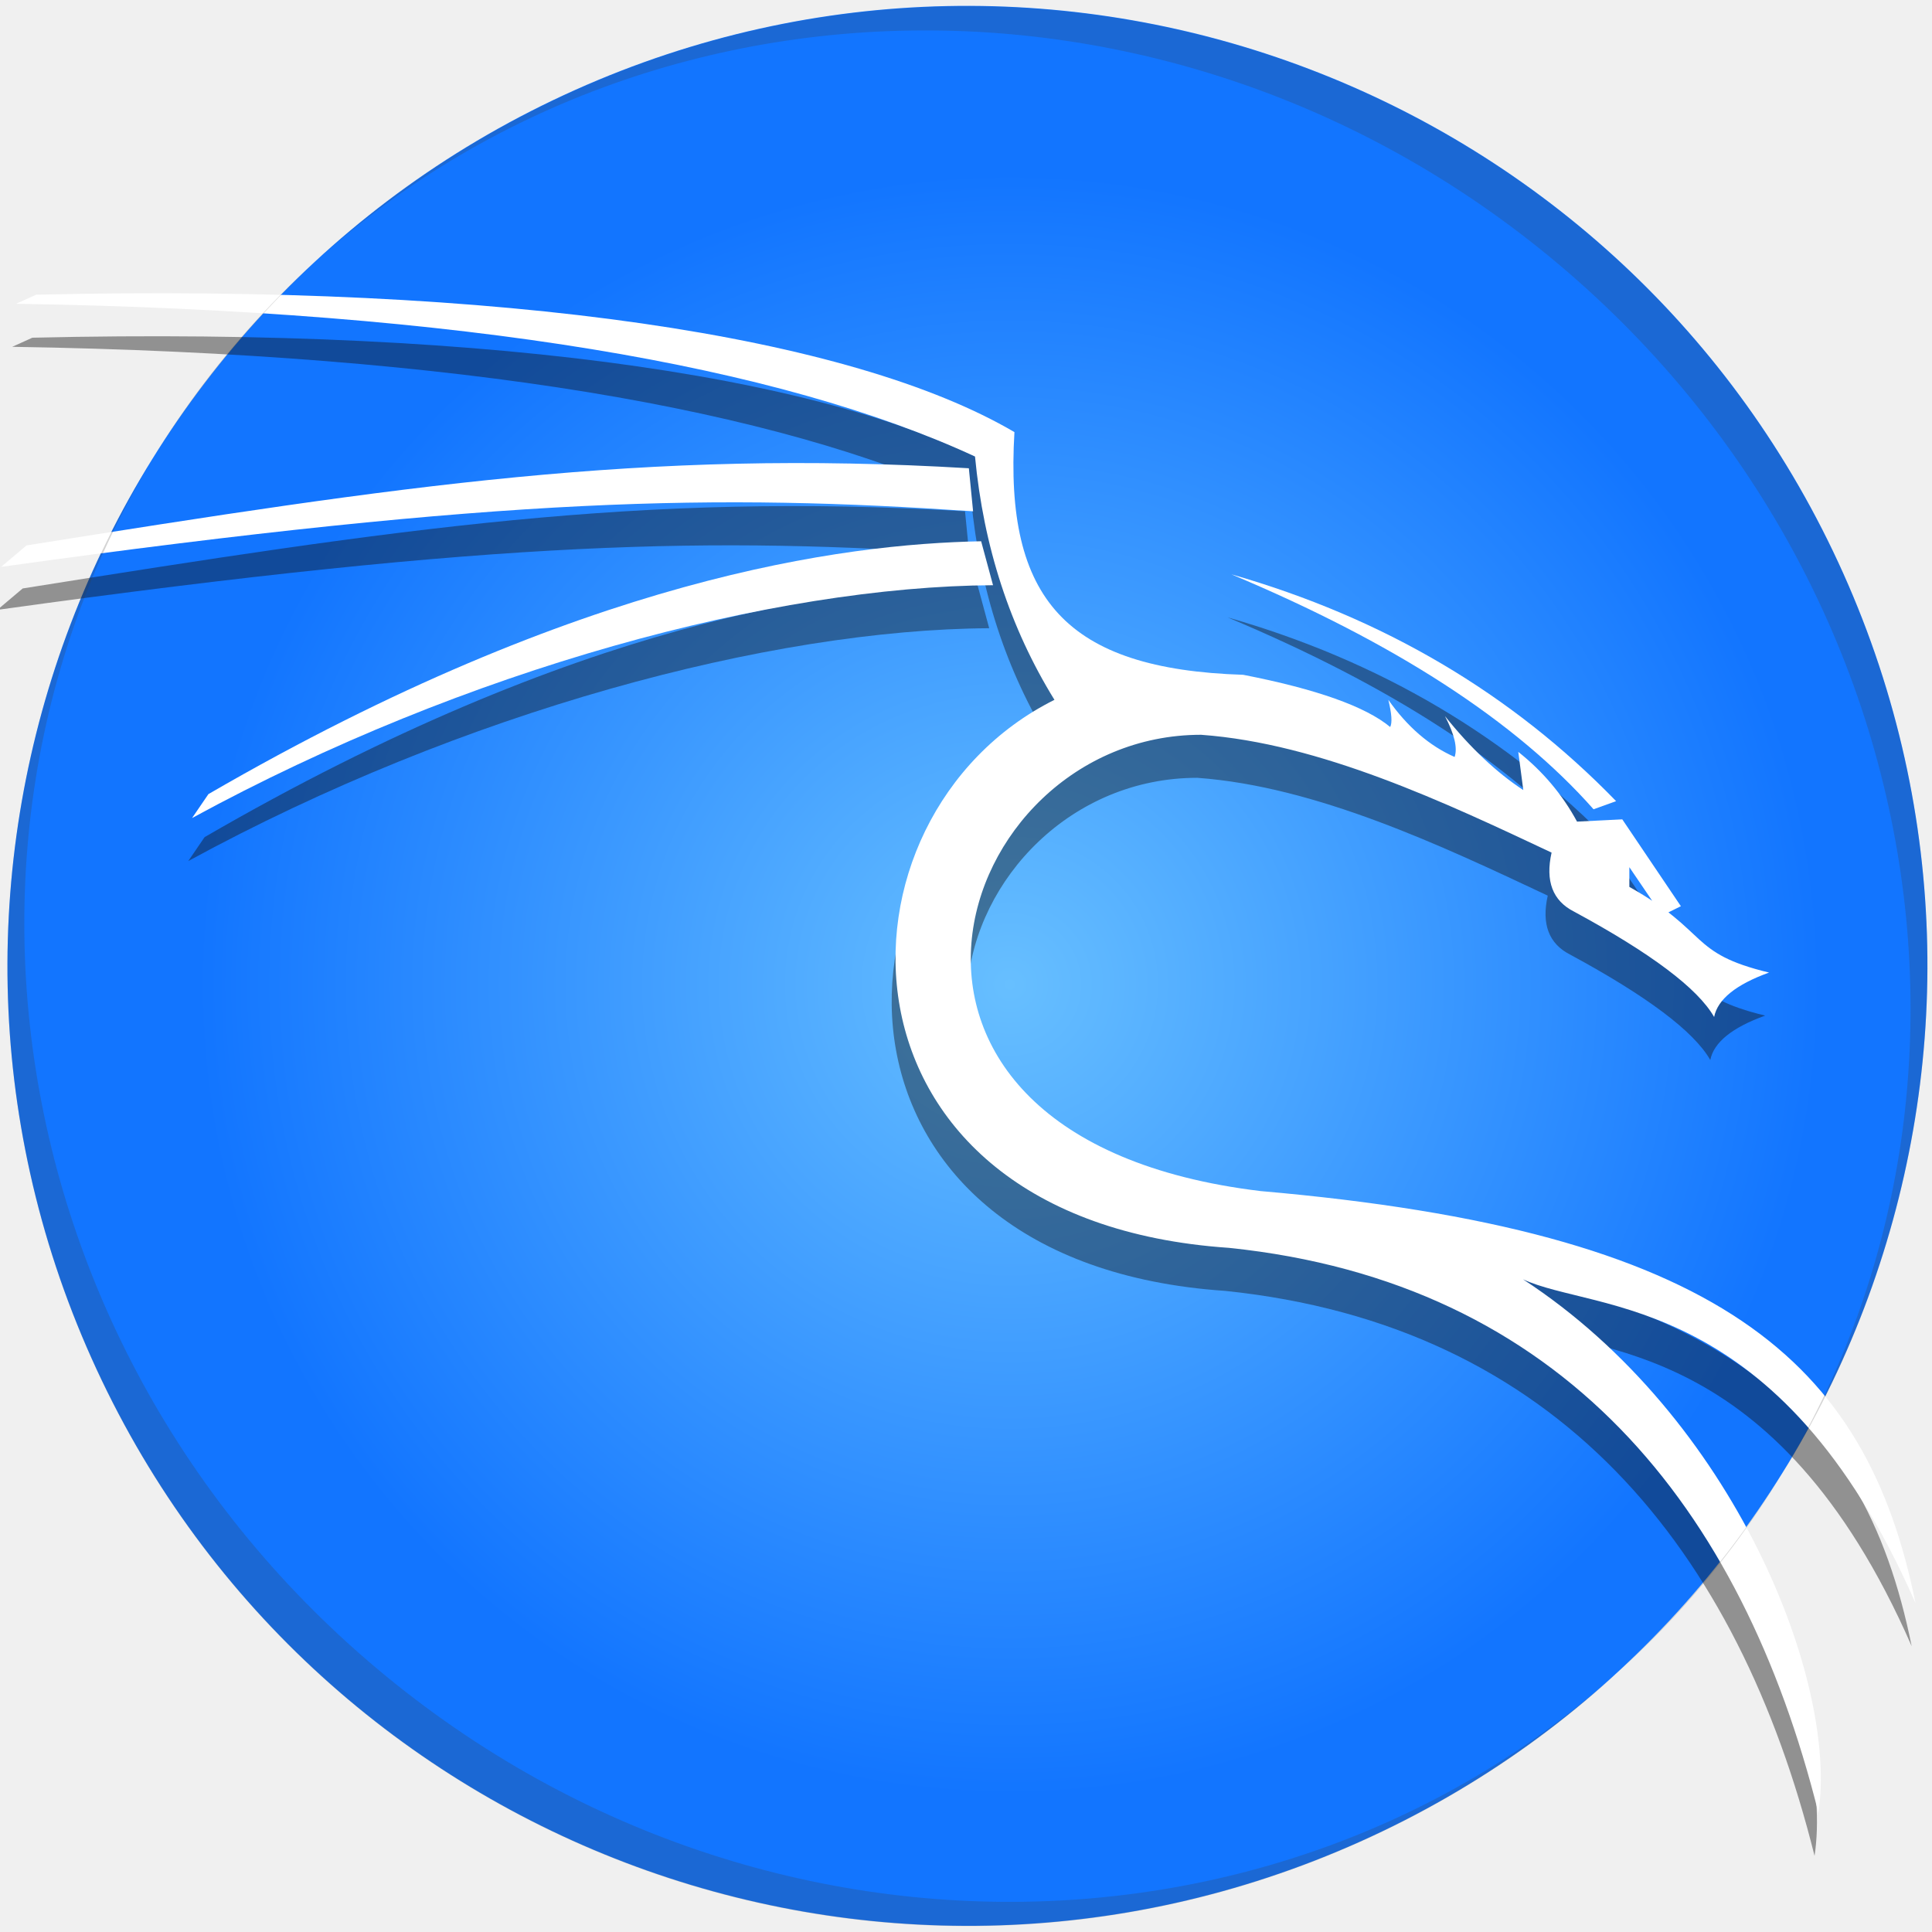
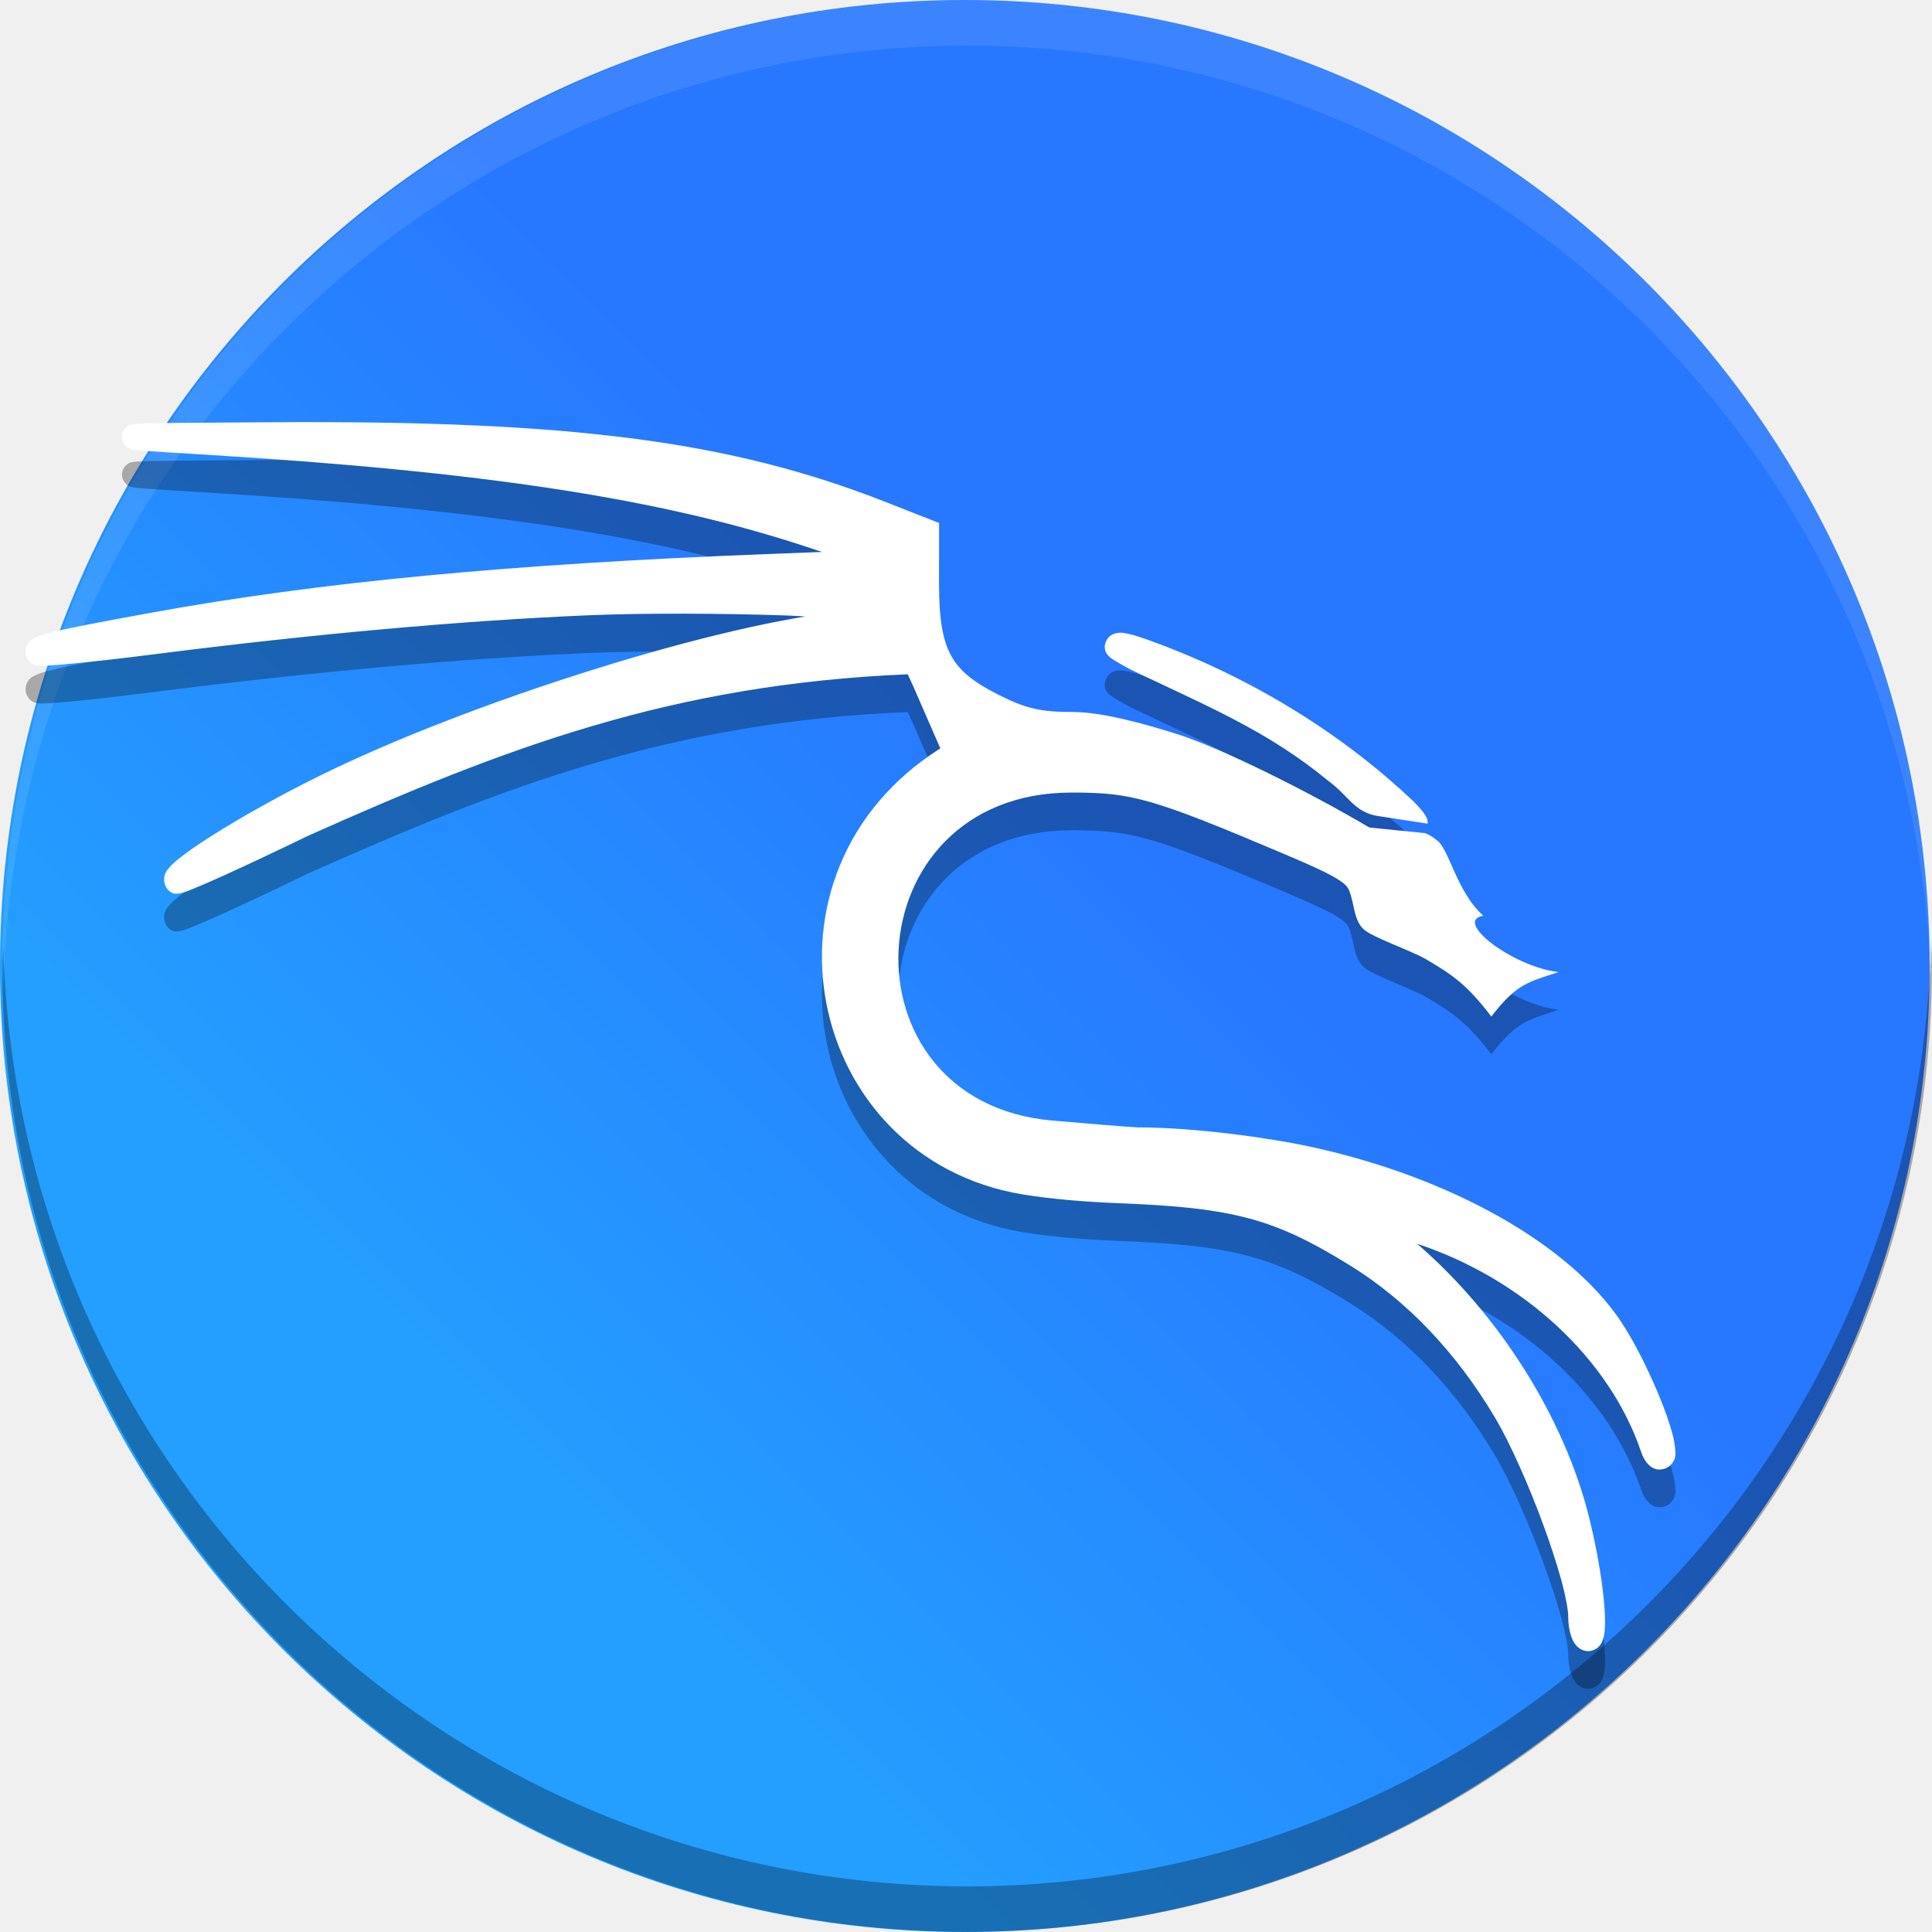
- <svg xmlns="http://www.w3.org/2000/svg" version="1.1" id="Layer_1" x="0px" y="0px" width="64px" height="64px" viewBox="0 0 64 64" enable-background="new 0 0 64 64" xml:space="preserve">
-   <defs id="defs6">
-     <radialGradient id="fillGrad0" cx="371.635" cy="372.764" fx="371.635" fy="372.764" r="304.56" gradientUnits="userSpaceOnUse">
-       <stop offset="0.000%" style="stop-color:rgb(103,191,255);stop-opacity:1.000" id="stop440" />
-       <stop offset="100.000%" style="stop-color:rgb(18,117,255);stop-opacity:1.000" id="stop442" />
-     </radialGradient>
+ <svg xmlns="http://www.w3.org/2000/svg" xmlns:xlink="http://www.w3.org/1999/xlink" version="1" viewBox="0 0 512 512">
+   <defs>
+     <linearGradient id="b" x1="211.18" x2="349.73" y1="370.82" y2="232.27" gradientTransform="matrix(1.0606 0 0 1.0606 -62.005 -15.504)" gradientUnits="userSpaceOnUse">
+       <stop stop-color="#249eff" offset="0" />
+       <stop stop-color="#2777ff" offset="1" />
+     </linearGradient>
+     <linearGradient id="c" x1="211.18" x2="349.73" y1="370.82" y2="232.27" gradientTransform="matrix(1.0606,0,0,1.0606,-62.005,-15.504)" gradientUnits="userSpaceOnUse" xlink:href="#b" />
+     <linearGradient id="a" x1="211.18" x2="349.73" y1="370.82" y2="232.27" gradientTransform="matrix(1.2053 0 0 1.2067 -106.23 -52.911)" gradientUnits="userSpaceOnUse" xlink:href="#b" />
  </defs>
-   <g id="g484" transform="matrix(0.08831424,0,0,0.08831424,0.2545425,0.2115272)">
-     <path transform="rotate(-24.13,360,359.89)" fill="url(#fillGrad0)" stroke="#000000" fill-opacity="1" stroke-opacity="0" fill-rule="nonzero" stroke-width="0" stroke-linejoin="miter" stroke-linecap="square" d="m 360,-0.11 c 198.82,0 360,161.18 360,360 0,198.82 -161.18,360 -360,360 -198.82,0 -360,-161.18 -360,-360 0,-198.82 161.18,-360 360,-360 z" id="path447" style="fill:url(#fillGrad0)" />
-     <path fill="#111111" stroke="#000000" fill-opacity="0.424" stroke-opacity="0" fill-rule="nonzero" stroke-width="0" stroke-linejoin="miter" stroke-linecap="square" d="m 360.68,205.52 c -95.73,-6.45 -173.99,-5.65 -364.57,20.85 l 9.52,-8.04 c 140.81,-22.4 231.68,-36.24 353.46,-28.94 z" id="path449" />
-     <path fill="#111111" stroke="#000000" fill-opacity="0.424" stroke-opacity="0" fill-rule="nonzero" stroke-width="0" stroke-linejoin="miter" stroke-linecap="square" d="m 368.16,233.25 c -82.08,0.47 -197.4,31.17 -300.44,87.34 l 6.14,-8.98 C 214.3,230.17 312.01,217.78 363.7,216.77 Z" id="path451" />
-     <path fill="#111111" stroke="#000000" fill-opacity="0.424" stroke-opacity="0" fill-rule="nonzero" stroke-width="0" stroke-linejoin="miter" stroke-linecap="square" d="M 677.75,693.73 C 649.09,578.86 581.54,494.72 456.66,481.81 302.52,471.34 303.44,320.08 391.2,276.24 Q 366.21,235.75 361.4,184.98 C 288.66,151.33 170.76,130.36 1.71,127.69 l 7.54,-3.41 c 177.44,-4.18 305.86,15.7 366.94,51.55 -3.75,62.5 19.27,88.92 85.81,91.03 q 41.25,8.05 55.13,19.57 1.22,-2.34 -0.69,-10.19 10.73,15.23 24.86,21.44 1.73,-5.11 -3.63,-15.34 14.24,17.81 29.39,27.76 l -1.88,-14.33 q 13.82,10.97 22.04,26.16 l 16.97,-0.85 21.98,32.58 -7.03,3.47 -12.29,-18.12 v 7.4 c 30.28,17.04 22.07,24.81 52.39,32.14 q -18.63,6.72 -20.6,16.66 -9.19,-16.08 -52.57,-39.54 -11.99,-6.09 -8.4,-22.12 c -39.57,-18.63 -86.82,-40.98 -131.48,-44.19 -94.37,0 -142.75,151.26 22.3,171.15 172.12,14.97 227.22,63.29 245.69,154.57 C 662.98,498.07 593.7,506.17 566.94,493.6 c 79.55,51.85 118.28,151.23 110.81,200.13 z" id="path453" />
-     <path fill="#111111" stroke="#000000" fill-opacity="0.424" stroke-opacity="0" fill-rule="nonzero" stroke-width="0" stroke-linejoin="miter" stroke-linecap="square" d="m 593.41,317.3 8.46,-3.06 q -58.84,-60.62 -144.31,-85.07 92.05,38.58 135.85,88.13 z" id="path455" />
-     <path fill="#ffffff" stroke="#000000" fill-opacity="1" stroke-opacity="0" fill-rule="nonzero" stroke-width="0" stroke-linejoin="miter" stroke-linecap="square" d="m 362.12,189.39 c -95.73,-6.46 -174,-5.66 -364.57,20.84 l 9.52,-8.04 c 140.81,-22.4 231.68,-36.23 353.46,-28.94 z" id="path457" />
-     <path fill="#ffffff" stroke="#000000" fill-opacity="1" stroke-opacity="0" fill-rule="nonzero" stroke-width="0" stroke-linejoin="miter" stroke-linecap="square" d="m 369.6,217.11 c -82.09,0.48 -197.4,31.17 -300.44,87.34 l 6.14,-8.98 c 140.44,-81.43 238.15,-93.83 289.84,-94.84 z" id="path459" />
-     <path fill="#ffffff" stroke="#000000" fill-opacity="1" stroke-opacity="0" fill-rule="nonzero" stroke-width="0" stroke-linejoin="miter" stroke-linecap="square" d="M 679.19,677.59 C 650.53,562.72 582.98,478.58 458.1,465.67 303.96,455.21 304.88,303.94 392.64,260.11 q -24.99,-40.49 -29.8,-91.27 C 290.1,135.19 172.2,114.23 3.14,111.55 l 7.55,-3.4 c 177.43,-4.19 305.86,15.69 366.94,51.54 -3.75,62.5 19.27,88.93 85.81,91.03 q 41.25,8.06 55.13,19.58 1.22,-2.34 -0.69,-10.19 10.73,15.22 24.86,21.43 1.72,-5.11 -3.63,-15.33 14.23,17.8 29.39,27.75 l -1.88,-14.33 q 13.82,10.97 22.04,26.16 l 16.97,-0.85 21.98,32.58 -7.03,3.47 -12.3,-18.11 v 7.39 c 30.29,17.05 22.08,24.82 52.4,32.14 q -18.63,6.73 -20.6,16.66 -9.19,-16.07 -52.57,-39.54 -12,-6.09 -8.4,-22.12 c -39.57,-18.63 -86.82,-40.98 -131.48,-44.19 -94.38,0 -142.75,151.26 22.3,171.15 172.12,14.97 227.22,63.29 245.69,154.57 -51.2,-117 -120.48,-108.91 -147.24,-121.48 79.55,51.85 118.27,151.24 110.81,200.13 z" id="path461" />
-     <path fill="#ffffff" stroke="#000000" fill-opacity="1" stroke-opacity="0" fill-rule="nonzero" stroke-width="0" stroke-linejoin="miter" stroke-linecap="square" d="m 594.85,301.16 8.46,-3.05 Q 544.46,237.48 459,213.03 q 92.05,38.59 135.85,88.13 z" id="path463" />
-     <path fill="#3f3f3f" stroke="#000000" fill-opacity="0.22" stroke-opacity="0" fill-rule="nonzero" stroke-width="0" stroke-linejoin="miter" stroke-linecap="square" d="M 212.86,31.45 C 394.31,-49.82 607.29,31.4 688.55,212.86 769.82,394.31 688.6,607.29 507.14,688.55 325.69,769.82 112.71,688.6 31.44,507.14 -49.82,325.69 31.4,112.71 212.86,31.45 Z M 138.48,623.46 C 290.8,751.53 513.45,737.4 635.79,591.89 758.14,446.39 733.84,224.61 581.52,96.54 429.21,-31.53 206.55,-17.4 84.21,128.11 -38.14,273.61 -13.84,495.39 138.48,623.46 Z" id="path465" />
+   <g transform="translate(.55099)">
+     <g stroke-width="1">
+       <circle cx="255.99" cy="256" r="225" fill="url(#c)" />
+       <path d="m480.77 249.78a225 225 0 0 1-224.78 220.6 225 225 0 0 1-224.78-218.8 225 225 0 0 0-0.22 4.402 225 225 0 0 0 225 225 225 225 0 0 0 225-225 225 225 0 0 0-0.22-6.214z" opacity=".3" />
+       <path d="m255.99 31.001a225 225 0 0 0-225 225 225 225 0 0 0 0.22 6.204 225 225 0 0 1 224.78-220.59 225 225 0 0 1 224.78 218.79 225 225 0 0 0 0.22-4.391 225 225 0 0 0-225-225z" fill="#fff" opacity=".1" />
+       <ellipse cx="255.14" cy="256" rx="255.69" ry="256" fill="url(#a)" stroke-width="1.137" />
+     </g>
+     <path d="m511.2 248.92a255.69 256 0 0 1-255.44 250.99 255.69 256 0 0 1-255.44-248.95 255.69 256 0 0 0-0.25 5.008 255.69 256 0 0 0 255.69 256 255.69 256 0 0 0 255.69-256 255.69 256 0 0 0-0.25-7.07z" opacity=".3" stroke-width="1.137" />
+     <path d="m255.76 0.001a255.69 256 0 0 0-255.69 256 255.69 256 0 0 0 0.25 7.059 255.69 256 0 0 1 255.44-250.98 255.69 256 0 0 1 255.44 248.92 255.69 256 0 0 0 0.25-4.996 255.69 256 0 0 0-255.69-256z" fill="#fff" opacity=".1" stroke-width="1.137" />
+     <path d="m311.67 204.63c-8.986-2.854-20.241-5.946-27.901-5.946-8.664 0-12.511-0.904-19.949-4.684-6.565-3.335-10.176-6.288-12.379-10.354-2.202-4.065-3.13-9.733-3.13-18.672v-16.383l-14.196-5.574c-41.238-16.188-83.361-21.615-162.38-21.122-11.223 0.07-19.647 0.123-25.586 0.188-5.939 0.064-9.184 0.113-10.847 0.268-0.208 0.019-0.392 0.037-0.649 0.085-0.128 0.024-0.271 0.05-0.511 0.126-0.24 0.076-0.571 0.05-1.35 0.799-0.39 0.374-0.957 1.147-1.024 2.208-0.067 1.06 0.435 1.974 0.817 2.413 0.765 0.879 1.126 0.859 1.371 0.953 0.489 0.188 0.648 0.19 0.852 0.227 0.818 0.145 1.715 0.213 3.185 0.326 2.94 0.225 7.718 0.512 14.104 0.895 75.641 4.536 122.62 11.76 161.73 24.739l3.465 1.151-14.651 0.563c-67.708 2.605-118.58 7.437-162.87 15.496-13.405 2.439-21.377 3.96-26.03 5.081-2.326 0.561-3.748 0.936-5.063 1.613-0.657 0.338-1.53 0.682-2.17 2.175-0.32 0.747-0.372 1.805-0.122 2.579 0.249 0.774 0.652 1.251 0.977 1.577 0.814 0.814 1.258 0.814 1.556 0.895 0.297 0.082 0.482 0.104 0.65 0.124 0.337 0.039 0.594 0.046 0.884 0.048 0.579 5e-3 1.25-0.022 2.079-0.069 1.658-0.095 3.911-0.282 6.651-0.546 5.48-0.529 12.878-1.368 20.918-2.394 42.17-5.381 81.733-8.938 115.1-10.352 15.244-0.646 36.083-0.524 53.032 0.055 1.854 0.063 2.913 0.181 4.663 0.255-35.416 5.793-92.888 24.49-129.04 42.369-10.457 5.17-20.717 10.947-28.231 15.712-3.757 2.383-6.811 4.493-8.963 6.255-1.076 0.881-1.917 1.633-2.632 2.549-0.357 0.458-0.725 0.936-0.98 1.836-0.255 0.9-0.089 2.706 0.932 3.727 1.236 1.236 2.056 0.999 2.459 0.997 0.403-2e-3 0.61-0.047 0.8-0.085 0.381-0.076 0.649-0.161 0.96-0.263 0.622-0.204 1.35-0.481 2.258-0.848 1.816-0.734 4.306-1.815 7.341-3.18 6.069-2.728 14.288-6.583 23.235-10.922 52.224-23.339 96.411-40.206 158.98-42.823 0.898 1.889 1.995 4.337 3.186 7.154l5.445 12.477c-51.997 32.877-35.652 108.59 21.731 118.19 7.551 1.234 16.148 1.97 26.036 2.363 30.078 1.195 40.907 4.138 60.891 16.527 15.009 9.305 28.051 22.962 38.329 40.263 4.072 6.854 9.027 18.101 12.871 28.605 1.922 5.252 3.578 10.336 4.739 14.6 1.162 4.265 1.791 7.836 1.796 9.409 5e-3 1.94 0.242 3.699 0.76 5.256 0.259 0.778 0.567 1.515 1.162 2.279 0.595 0.764 1.748 1.757 3.397 1.757 1.094 0 2.208-0.594 2.795-1.203 0.588-0.609 0.84-1.176 1.03-1.681 0.378-1.011 0.483-1.909 0.558-2.95 0.15-2.083 0.036-4.669-0.261-7.737-0.593-6.136-1.96-14.085-3.916-21.937-6.593-26.462-23.925-53.822-45.578-72.465 28.163 9.346 50.969 30.455 59.336 55.05 0.433 1.272 0.932 2.34 1.863 3.34 0.466 0.5 1.057 1.063 2.183 1.361 1.126 0.297 2.865-0.154 3.715-1.005 1.7-1.7 1.383-3.134 1.3-4.372-0.083-1.238-0.347-2.527-0.73-3.989-0.765-2.924-2.036-6.48-3.611-10.284-3.149-7.609-7.436-16.078-11.483-21.576-15.054-20.449-46.908-37.269-82.78-44.641-8.556-1.758-27.951-4.72-43.986-4.72-1.167 0-16.816-1.315-22.482-1.81-57.063-4.983-53.228-86.924 5.093-86.924 8.291 0 13.419 0.372 21.095 2.582s17.924 6.345 35.641 13.86c7.728 3.278 12.087 5.324 14.304 6.844s2.414 2.04 3.07 4.25c0.798 2.686 0.963 6.5 3.279 8.663 2.316 2.163 12.046 5.458 16.361 7.854 7.357 4.308 11.087 6.908 17.509 15.303 6.837-8.823 9.726-9.08 17.83-11.78-12.084-1.349-28.116-13.621-19.938-14.921-7.388-6.623-9.067-18.263-12.662-20.265-0.835-0.714-1.775-1.224-2.747-1.629l-14.808-1.501c-15.914-9.412-39.012-20.931-50.658-24.665zm66.137 23.649c0-1.222-0.358-1.698-0.612-2.15s-0.52-0.817-0.82-1.196c-0.599-0.759-1.338-1.555-2.236-2.456-20.302-19.282-45.466-34.116-71.498-43.267-1.928-0.671-3.502-1.151-4.91-1.389-0.704-0.119-1.328-0.236-2.334-0.057-0.503 0.089-1.181 0.257-1.912 0.89-0.731 0.633-1.258 1.853-1.258 2.761 0 1.236 0.427 1.686 0.639 1.983 0.211 0.298 0.359 0.437 0.485 0.556 0.251 0.239 0.421 0.361 0.602 0.493 0.363 0.262 0.744 0.505 1.216 0.791 0.944 0.573 2.216 1.291 3.779 2.141 20.272 9.707 36.28 16.203 52.446 29.501 5.529 4.04 6.934 8.409 13.303 9.387z" color="#000000" color-rendering="auto" dominant-baseline="auto" image-rendering="auto" opacity=".3" shape-rendering="auto" solid-color="#000000" stroke-width=".667" style="font-feature-settings:normal;font-variant-alternates:normal;font-variant-caps:normal;font-variant-ligatures:normal;font-variant-numeric:normal;font-variant-position:normal;isolation:auto;mix-blend-mode:normal;shape-padding:0;text-decoration-color:#000000;text-decoration-line:none;text-decoration-style:solid;text-indent:0;text-orientation:mixed;text-transform:none;white-space:normal" />
+     <path d="m311.67 194.63c-8.986-2.854-20.241-5.946-27.901-5.946-8.664 0-12.511-0.904-19.949-4.684-6.565-3.335-10.176-6.288-12.379-10.354-2.202-4.065-3.13-9.733-3.13-18.672v-16.383l-14.196-5.574c-41.238-16.188-83.361-21.615-162.38-21.122-11.223 0.07-19.647 0.123-25.586 0.188-5.939 0.064-9.184 0.113-10.847 0.268-0.208 0.019-0.392 0.037-0.649 0.085-0.128 0.024-0.271 0.05-0.511 0.126-0.24 0.076-0.571 0.05-1.35 0.799-0.39 0.374-0.957 1.147-1.024 2.208-0.067 1.06 0.435 1.974 0.817 2.413 0.765 0.879 1.126 0.859 1.371 0.953 0.489 0.188 0.648 0.19 0.852 0.227 0.818 0.145 1.715 0.213 3.185 0.326 2.94 0.225 7.718 0.512 14.104 0.895 75.641 4.536 122.62 11.76 161.73 24.739l3.465 1.151-14.651 0.563c-67.708 2.605-118.58 7.437-162.87 15.496-13.405 2.439-21.377 3.96-26.03 5.081-2.326 0.561-3.748 0.936-5.063 1.613-0.657 0.338-1.53 0.682-2.17 2.175-0.32 0.747-0.372 1.805-0.122 2.579 0.249 0.774 0.652 1.251 0.977 1.577 0.814 0.814 1.258 0.814 1.556 0.895 0.297 0.082 0.482 0.104 0.65 0.124 0.337 0.039 0.594 0.046 0.884 0.048 0.579 5e-3 1.25-0.022 2.079-0.069 1.658-0.095 3.911-0.282 6.651-0.546 5.48-0.529 12.878-1.368 20.918-2.394 42.17-5.381 81.733-8.938 115.1-10.352 15.244-0.646 36.083-0.524 53.032 0.055 1.854 0.063 2.913 0.181 4.663 0.255-35.416 5.793-92.888 24.49-129.04 42.369-10.457 5.17-20.717 10.947-28.231 15.712-3.757 2.383-6.811 4.493-8.963 6.255-1.076 0.881-1.917 1.633-2.632 2.549-0.357 0.458-0.725 0.936-0.98 1.836-0.255 0.9-0.089 2.706 0.932 3.727 1.236 1.236 2.056 0.999 2.459 0.997 0.403-2e-3 0.61-0.047 0.8-0.085 0.381-0.076 0.649-0.161 0.96-0.263 0.622-0.204 1.35-0.481 2.258-0.848 1.816-0.734 4.306-1.815 7.341-3.18 6.069-2.728 14.288-6.583 23.235-10.922 52.224-23.339 96.411-40.206 158.98-42.823 0.898 1.889 1.995 4.337 3.186 7.154l5.445 12.477c-51.997 32.877-35.652 108.59 21.731 118.19 7.551 1.234 16.148 1.97 26.036 2.363 30.078 1.195 40.907 4.138 60.891 16.527 15.009 9.305 28.051 22.962 38.329 40.263 4.072 6.854 9.027 18.101 12.871 28.605 1.922 5.252 3.578 10.336 4.739 14.6 1.162 4.265 1.791 7.836 1.796 9.409 5e-3 1.94 0.242 3.699 0.76 5.256 0.259 0.778 0.567 1.515 1.162 2.279 0.595 0.764 1.748 1.757 3.397 1.757 1.094 0 2.208-0.594 2.795-1.203 0.588-0.609 0.84-1.176 1.03-1.681 0.378-1.011 0.483-1.909 0.558-2.95 0.15-2.083 0.036-4.669-0.261-7.737-0.593-6.136-1.96-14.085-3.916-21.937-6.593-26.462-23.925-53.822-45.578-72.465 28.163 9.346 50.969 30.455 59.336 55.05 0.433 1.272 0.932 2.34 1.863 3.34 0.466 0.5 1.057 1.063 2.183 1.361 1.126 0.297 2.865-0.154 3.715-1.005 1.7-1.7 1.383-3.134 1.3-4.372-0.083-1.238-0.347-2.527-0.73-3.989-0.765-2.924-2.036-6.48-3.611-10.284-3.149-7.609-7.436-16.078-11.483-21.576-15.054-20.449-46.908-37.269-82.78-44.641-8.556-1.758-27.951-4.72-43.986-4.72-1.167 0-16.816-1.315-22.482-1.81-57.063-4.983-53.228-86.924 5.093-86.924 8.291 0 13.419 0.372 21.095 2.582s17.924 6.345 35.641 13.86c7.728 3.278 12.087 5.324 14.304 6.844s2.414 2.04 3.07 4.25c0.798 2.686 0.963 6.5 3.279 8.663 2.316 2.163 12.046 5.458 16.361 7.854 7.357 4.308 11.087 6.908 17.509 15.303 6.837-8.823 9.726-9.08 17.83-11.78-12.084-1.349-28.116-13.621-19.938-14.921-7.388-6.623-9.067-18.263-12.662-20.265-0.835-0.714-1.775-1.224-2.747-1.629l-14.808-1.501c-15.914-9.412-39.012-20.931-50.658-24.665zm66.137 23.649c0-1.222-0.358-1.698-0.612-2.15s-0.52-0.817-0.82-1.196c-0.599-0.759-1.338-1.555-2.236-2.456-20.302-19.282-45.466-34.116-71.498-43.267-1.928-0.671-3.502-1.151-4.91-1.389-0.704-0.119-1.328-0.236-2.334-0.057-0.503 0.089-1.181 0.257-1.912 0.89-0.731 0.633-1.258 1.853-1.258 2.761 0 1.236 0.427 1.686 0.639 1.983 0.211 0.298 0.359 0.437 0.485 0.556 0.251 0.239 0.421 0.361 0.602 0.493 0.363 0.262 0.744 0.505 1.216 0.791 0.944 0.573 2.216 1.291 3.779 2.141 20.272 9.707 36.28 16.203 52.446 29.501 5.529 4.04 6.934 8.409 13.303 9.387z" color="#000000" color-rendering="auto" dominant-baseline="auto" fill="#fff" image-rendering="auto" shape-rendering="auto" solid-color="#000000" stroke-width=".667" style="font-feature-settings:normal;font-variant-alternates:normal;font-variant-caps:normal;font-variant-ligatures:normal;font-variant-numeric:normal;font-variant-position:normal;isolation:auto;mix-blend-mode:normal;shape-padding:0;text-decoration-color:#000000;text-decoration-line:none;text-decoration-style:solid;text-indent:0;text-orientation:mixed;text-transform:none;white-space:normal" />
  </g>
</svg>
